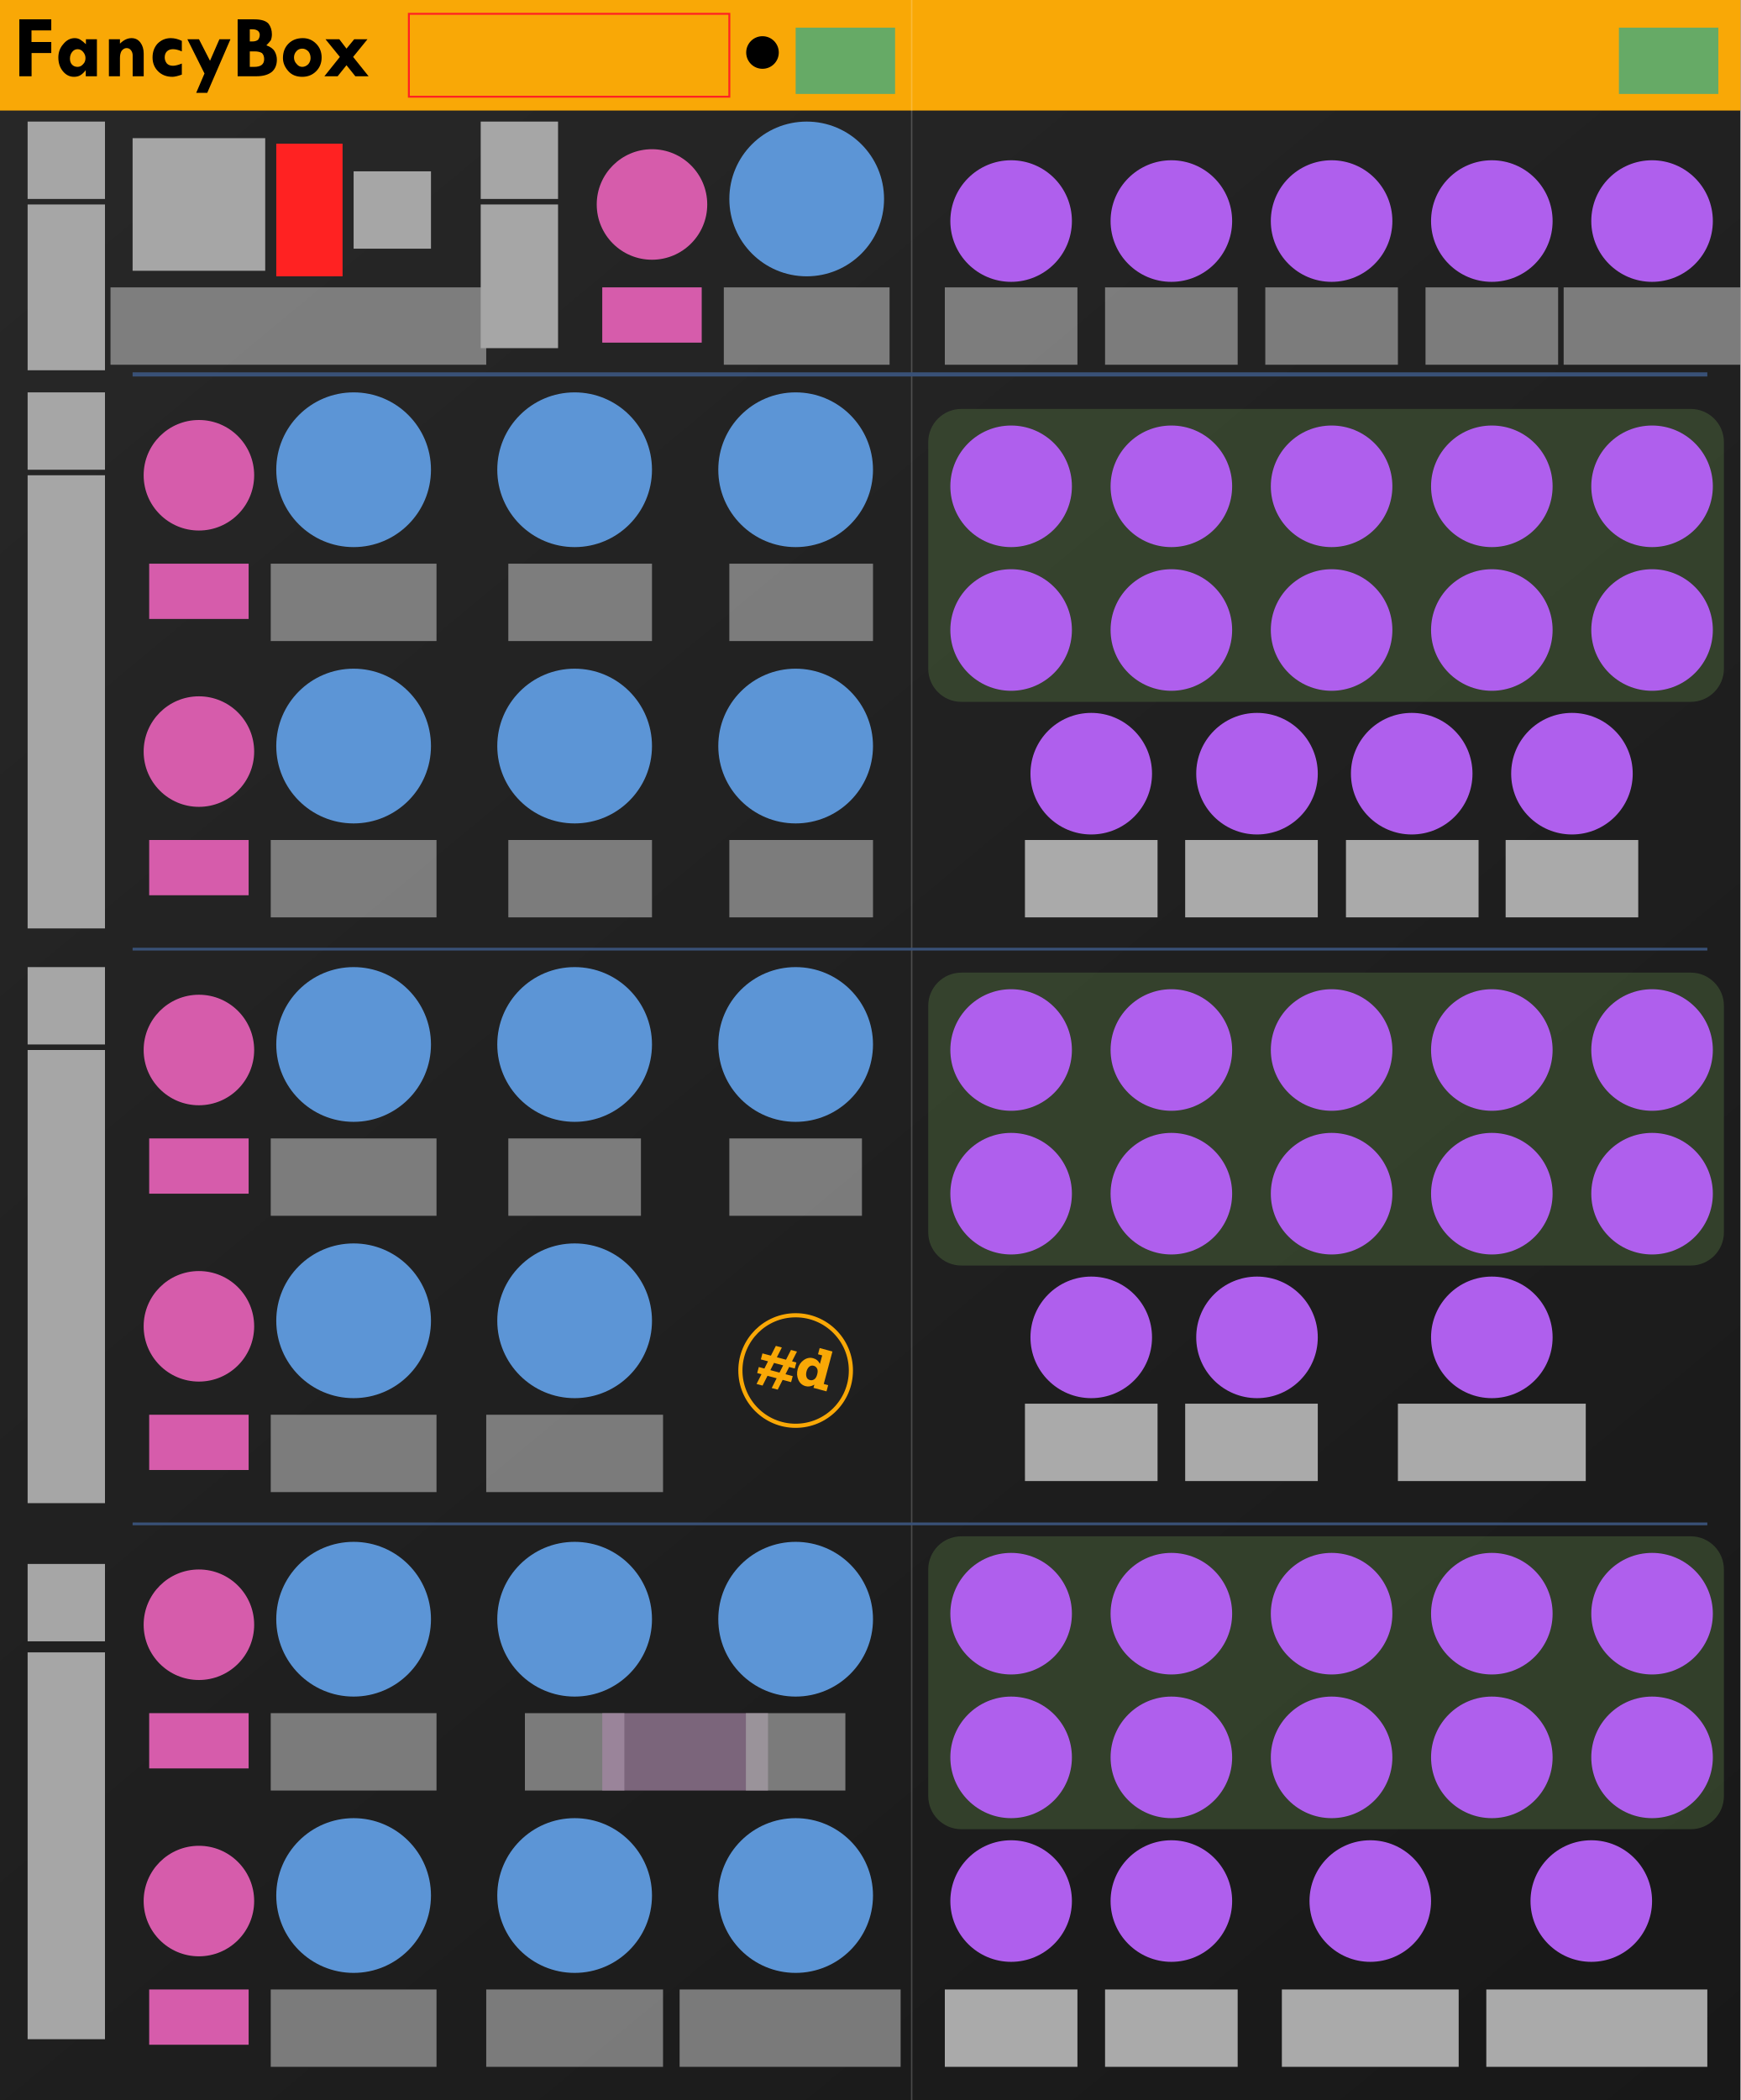
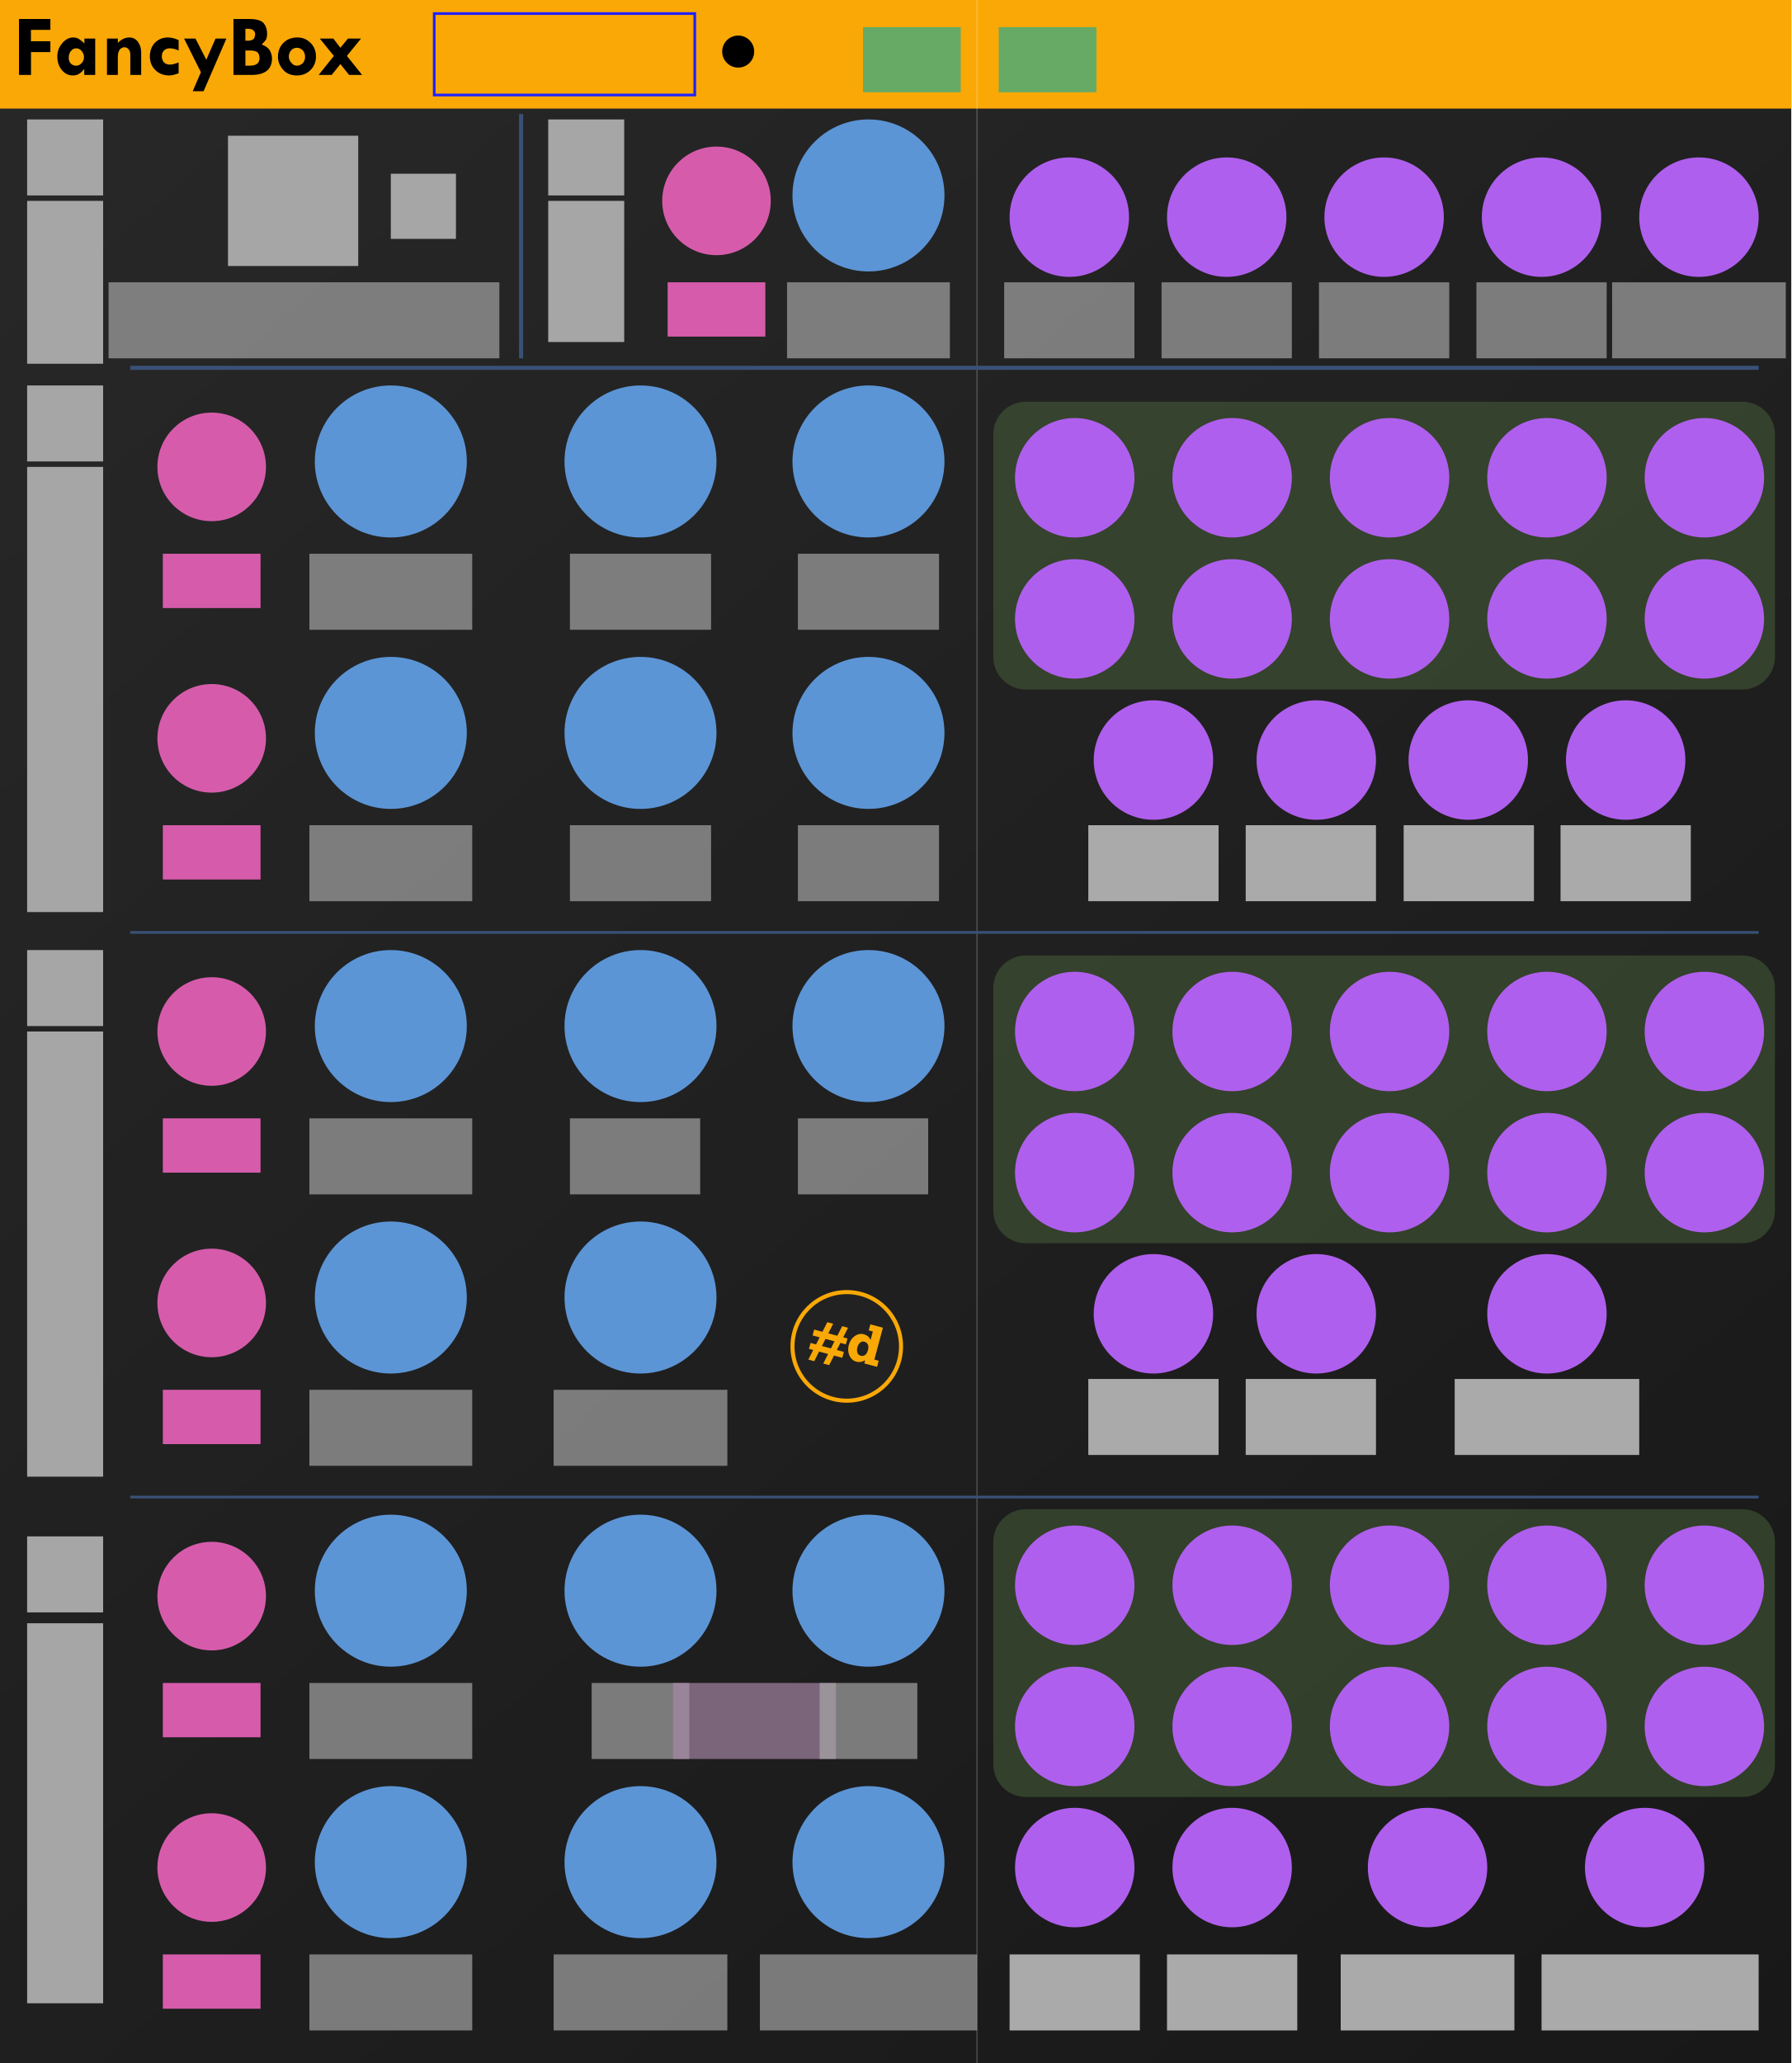
- <svg xmlns="http://www.w3.org/2000/svg" width="315" height="380" viewBox="0 0 315 380" version="1.1">
+ <svg xmlns="http://www.w3.org/2000/svg" width="330" height="380" viewBox="0 0 330 380" version="1.1">
  <linearGradient id="pg" y2="100%" gradientUnits="userSpaceOnUse">
    <stop offset="0" stop-color="#282828" />
    <stop offset="1" stop-color="#181818" />
  </linearGradient>
  <rect id="panel" width="100%" height="100%" fill="url(#pg)" />
  <rect id="mast" width="100%" height="20" fill="#f9a806" />
  <path id="title" fill="#000" transform="translate(3.5,3.5)" d="m 0,0 h 5.78 v 2 h -3.58 v 2.1 h 3.58 v 2 h -3.564 v 4.2 h -2.216 z m 12.02,10.3 v -1.1 h -0 q -0.47,0.6 -0.95,0.9 -0.47,0.3 -1.18,0.3 -1.18,0 -2,-1 -0.83,-1 -0.83,-2.5 0,-1.4 0.88,-2.4 0.88,-1.1 2.09,-1.1 0.58,0 1.04,0.3 0.46,0.3 0.98,0.8 v -0.9 h 1.99 v 6.7 z m -1.47,-4.9 q -0.59,0 -0.99,0.5 -0.4,0.5 -0.4,1.2 0,0.7 0.38,1.1 0.38,0.4 1,0.4 0.59,0 1.01,-0.5 0.42,-0.4 0.42,-1.1 0,-0.6 -0.42,-1.1 -0.42,-0.5 -1,-0.5 z m 7.66,-1.8 v 0.8 q 1,-1 2.1,-1 1,0 1.6,0.8 0.6,0.8 0.6,2 v 4.1 h -2 v -3.8 q 0,-0.5 -0.3,-0.9 -0.3,-0.4 -0.8,-0.4 -0.5,0 -0.9,0.5 -0.3,0.5 -0.3,1.3 v 3.3 h -2 v -6.7 z m 11.2,4.4 v 2 q -1.1,0.4 -1.7,0.4 -1.6,0 -2.6,-1 -1,-1 -1,-2.5 0,-1.5 0.9,-2.5 1,-1 2.4,-1 1,0 2,0.5 v 1.9 q -0.9,-0.4 -1.6,-0.4 -0.7,0 -1.1,0.4 -0.4,0.4 -0.4,1.1 0,0.6 0.4,1.1 0.4,0.4 1.1,0.4 0.6,0 1.6,-0.4 z m 1,-4.4 h 2.1 l 2,3.9 1.7,-3.9 h 2 l -4.2,9.7 h -2 l 1.5,-3.5 z m 9.1,-3.6 h 3 q 1.9,0 2.6,0.8 0.6,0.8 0.6,1.9 0,0.6 -0.2,1.1 -0.3,0.4 -0.8,0.9 1.1,0.4 1.5,1.1 0.4,0.7 0.4,1.5 0,1.4 -0.9,2.2 -1,0.8 -2.8,0.8 h -3.4 z m 2.2,1.8 v 2.2 h 0.5 q 0.6,0 1,-0.3 0.3,-0.4 0.3,-0.9 0,-0.4 -0.3,-0.7 -0.4,-0.3 -1,-0.3 z m 0,4 v 2.8 h 0.8 q 1.8,0 1.8,-1.4 0,-0.7 -0.4,-1.1 -0.5,-0.3 -1.3,-0.3 z m 6,1.2 q 0,-1.6 1,-2.6 1,-1 2.6,-1 1.4,0 2.4,1 1,1 1,2.5 0,1.5 -1,2.5 -1,1 -2.5,1 -1.6,0 -2.5,-1 -1,-1.1 -1,-2.4 z m 5,0 q 0,-0.7 -0.4,-1.2 -0.5,-0.5 -1.1,-0.5 -0.6,0 -1,0.4 -0.5,0.5 -0.5,1.2 0,0.7 0.5,1.2 0.4,0.5 1,0.5 0.6,0 1.1,-0.5 0.4,-0.5 0.4,-1.1 z m 2.7,-3.4 h 2.5 l 1.3,1.7 1.4,-1.7 h 2.4 l -2.6,3.2 2.8,3.5 h -2.4 l -1.6,-2 -1.6,2 h -2.4 l 2.8,-3.5 z" />
-   <rect id="k:jack-btn-open-ports" fill="#6a6" x="144" y="5" width="18" height="12" />
-   <rect id="k:jack-btn-close-ports" fill="#6a6" x="293" y="5" width="18" height="12" />
-   <path id="fold" fill="none" stroke="#fff" stroke-opacity=".2" stroke-width=".25" d="M165,0 v380" />
-   <g transform="translate(134,238)">
+   <rect id="k:jack-btn-open-ports" fill="#6a6" x="159" y="5" width="18" height="12" />
+   <rect id="k:jack-btn-close-ports" fill="#6a6" x="184" y="5" width="18" height="12" />
+   <path id="fold" fill="none" stroke="#fff" stroke-opacity=".2" stroke-width=".25" d="M180,0 v380" />
+   <g transform="translate(146,238)">
    <circle id="logo-circle" fill="#222222" stroke="#f9a806" stroke-width=".75" cx="10" cy="10" r="10" />
    <path id="logo" transform="translate(2.5,2)" fill="#f9a806" d="M 3.023,5.309 3.916,3.543 5.003,3.834 4.104,5.599 5.759,6.042 6.658,4.277 7.74,4.567 6.846,6.334 7.631,6.544 7.34,7.631 6.328,7.36 5.666,8.665 6.969,9.014 6.678,10.1 5.148,9.691 4.255,11.457 3.168,11.166 4.062,9.4 2.407,8.956 1.513,10.723 0.426,10.431 1.32,8.665 0.540,8.456 0.831,7.369 1.843,7.64 2.5,6.334 1.202,5.986 1.493,4.899 Z M 5.242,7.068 3.587,6.625 2.924,7.93 4.58,8.374 Z M 13.387,10.647 l -0.301,1.122 -2.354,-0.631 0.155,-0.579 Q 10.064,11.035 9.304,10.831 8.394,10.587 7.993,9.687 7.593,8.787 7.874,7.736 8.160,6.669 8.969,6.104 9.78,5.534 10.665,5.771 11.516,6 11.892,6.807 L 12.306,5.262 11.547,5.058 11.847,3.937 14.161,4.557 12.587,10.433 Z M 11.402,8.697 Q 11.589,7.998 11.367,7.62 11.15,7.244 10.767,7.141 10.31,7.019 9.962,7.308 9.621,7.595 9.466,8.173 9.32,8.721 9.465,9.165 q 0.147,0.438 0.615,0.564 0.387,0.104 0.76,-0.12 0.379,-0.227 0.562,-0.912 z" />
  </g>
-   <circle id="k:fancy-light" cx="138" cy="9.5" r="2.95" />
-   <rect id="k:fancy-btn" x="74" y="2.5" width="58" height="15" fill="none" stroke="#f22" stroke-width=".35" />
+   <circle id="k:fancy-light" cx="136" cy="9.5" r="2.95" />
+   <rect id="k:fancy-btn" x="80" y="2.5" width="48" height="15" fill="none" stroke="#22f" stroke-width=".5" />
  <g transform="translate(0,22)">
    <rect id="k:pic-check" fill="#a6a6a6" x="5" y="0" width="14" height="14" />
    <rect id="k:pic-group" fill="#a6a6a6" x="5" y="15" width="14" height="30" />
-     <rect id="k:pic-button" fill="#a6a6a6" x="24" y="3" width="24" height="24" />
-     <rect id="k:pic-fit" fill="#f22" x="50" y="4" width="12" height="24" />
-     <rect id="k:pic-gray" fill="#a6a6a6" x="64" y="9" width="14" height="14" />
-     <rect id="k:pic-label" fill="#aaaa" x="20" y="30" width="68" height="14" />
+     <rect id="k:pic-button" fill="#a6a6a6" x="42" y="3" width="24" height="24" />
+     <rect id="k:pic-options" fill="#a6a6a6" x="72" y="10" width="12" height="12" />
+     <rect id="k:pic-label" fill="#aaaa" x="20" y="30" width="72" height="14" />
  </g>
-   <g transform="translate(82,22)">
+   <path id="fsep" fill="none" stroke="#395177" stroke-width=".75" d="M96,21 v45" />
+   <g transform="translate(96,22)">
    <rect id="k:fill-check" fill="#a6a6a6" x="5" y="0" width="14" height="14" />
    <rect id="k:fill-group" fill="#a6a6a6" x="5" y="15" width="14" height="26" />
    <circle id="k:fill-co" fill="#d65cab" cx="36" cy="15" r="10" />
    <rect id="k:fill-swatch" fill="#d65cab" x="27" y="30" width="18" height="10" />
    <circle id="k:fill-fade" fill="#5c95d6" cx="64" cy="14" r="14" />
    <rect id="k:fill-fade-label" fill="#aaaa" x="49" y="30" width="30" height="14" />
  </g>
-   <path id="fsep" fill="none" stroke="#395177" stroke-width=".75" d="M24,67.75 h285" />
+   <path id="fsep" fill="none" stroke="#395177" stroke-width=".75" d="M24,67.75 h300" />
  <g transform="translate(0,69)">
    <rect id="k:lg-check" fill="#a6a6a6" x="5" y="2" width="14" height="14" />
    <rect id="k:lg-group" fill="#a6a6a6" x="5" y="17" width="14" height="82" />
-     <circle id="k:lg-start-co" fill="#d65cab" cx="36" cy="17" r="10" />
-     <rect id="k:lg-start-swatch" fill="#d65cab" x="27" y="33" width="18" height="10" />
-     <circle id="k:lg-start-fade" fill="#5c95d6" cx="64" cy="16" r="14" />
-     <circle id="k:lg-start-x" fill="#5c95d6" cx="104" cy="16" r="14" />
-     <circle id="k:lg-start-y" fill="#5c95d6" cx="144" cy="16" r="14" />
-     <rect id="k:lg-start-fade-label" fill="#aaaa" x="49" y="33" width="30" height="14" />
-     <rect id="k:lg-x1-label" fill="#aaaa" x="92" y="33" width="26" height="14" />
-     <rect id="k:lg-y1-label" fill="#aaaa" x="132" y="33" width="26" height="14" />
+     <circle id="k:lg-start-co" fill="#d65cab" cx="39" cy="17" r="10" />
+     <rect id="k:lg-start-swatch" fill="#d65cab" x="30" y="33" width="18" height="10" />
+     <circle id="k:lg-start-fade" fill="#5c95d6" cx="72" cy="16" r="14" />
+     <circle id="k:lg-start-x" fill="#5c95d6" cx="118" cy="16" r="14" />
+     <circle id="k:lg-start-y" fill="#5c95d6" cx="160" cy="16" r="14" />
+     <rect id="k:lg-start-fade-label" fill="#aaaa" x="57" y="33" width="30" height="14" />
+     <rect id="k:lg-x1-label" fill="#aaaa" x="105" y="33" width="26" height="14" />
+     <rect id="k:lg-y1-label" fill="#aaaa" x="147" y="33" width="26" height="14" />
    <g transform="translate(0,50)">
-       <circle id="k:lg-end-co" fill="#d65cab" cx="36" cy="17" r="10" />
-       <rect id="k:lg-end-swatch" fill="#d65cab" x="27" y="33" width="18" height="10" />
-       <circle id="k:lg-end-fade" fill="#5c95d6" cx="64" cy="16" r="14" />
-       <circle id="k:lg-end-x" fill="#5c95d6" cx="104" cy="16" r="14" />
-       <circle id="k:lg-end-y" fill="#5c95d6" cx="144" cy="16" r="14" />
-       <rect id="k:lg-end-fade-label" fill="#aaaa" x="49" y="33" width="30" height="14" />
-       <rect id="k:lg-x2-label" fill="#aaaa" x="92" y="33" width="26" height="14" />
-       <rect id="k:lg-y2-label" fill="#aaaa" x="132" y="33" width="26" height="14" />
+       <circle id="k:lg-end-co" fill="#d65cab" cx="39" cy="17" r="10" />
+       <rect id="k:lg-end-swatch" fill="#d65cab" x="30" y="33" width="18" height="10" />
+       <circle id="k:lg-end-fade" fill="#5c95d6" cx="72" cy="16" r="14" />
+       <circle id="k:lg-end-x" fill="#5c95d6" cx="118" cy="16" r="14" />
+       <circle id="k:lg-end-y" fill="#5c95d6" cx="160" cy="16" r="14" />
+       <rect id="k:lg-end-fade-label" fill="#aaaa" x="57" y="33" width="30" height="14" />
+       <rect id="k:lg-x2-label" fill="#aaaa" x="105" y="33" width="26" height="14" />
+       <rect id="k:lg-y2-label" fill="#aaaa" x="147" y="33" width="26" height="14" />
    </g>
  </g>
-   <path id="fsep" fill="none" stroke="#395177" stroke-width=".5" opacity="1" d="M24,171.75 h285" />
+   <path id="fsep" fill="none" stroke="#395177" stroke-width=".5" opacity="1" d="M24,171.75 h300" />
  <g transform="translate(0,173)">
    <rect id="k:rg-check" fill="#a6a6a6" x="5" y="2" width="14" height="14" />
    <rect id="k:rg-group" fill="#a6a6a6" x="5" y="17" width="14" height="82" />
-     <circle id="k:rg-inner-co" fill="#d65cab" cx="36" cy="17" r="10" />
-     <rect id="k:rg-inner-swatch" fill="#d65cab" x="27" y="33" width="18" height="10" />
-     <circle id="k:rg-inner-fade" fill="#5c95d6" cx="64" cy="16" r="14" />
-     <circle id="k:rg-cx" fill="#5c95d6" cx="104" cy="16" r="14" />
-     <circle id="k:rg-cy" fill="#5c95d6" cx="144" cy="16" r="14" />
-     <rect id="k:rg-inner-fade-label" fill="#aaaa" x="49" y="33" width="30" height="14" />
-     <rect id="k:rg-cx-label" fill="#aaaa" x="92" y="33" width="24" height="14" />
-     <rect id="k:rg-cy-label" fill="#aaaa" x="132" y="33" width="24" height="14" />
+     <circle id="k:rg-inner-co" fill="#d65cab" cx="39" cy="17" r="10" />
+     <rect id="k:rg-inner-swatch" fill="#d65cab" x="30" y="33" width="18" height="10" />
+     <circle id="k:rg-inner-fade" fill="#5c95d6" cx="72" cy="16" r="14" />
+     <circle id="k:rg-cx" fill="#5c95d6" cx="118" cy="16" r="14" />
+     <circle id="k:rg-cy" fill="#5c95d6" cx="160" cy="16" r="14" />
+     <rect id="k:rg-inner-fade-label" fill="#aaaa" x="57" y="33" width="30" height="14" />
+     <rect id="k:rg-cx-label" fill="#aaaa" x="105" y="33" width="24" height="14" />
+     <rect id="k:rg-cy-label" fill="#aaaa" x="147" y="33" width="24" height="14" />
    <g transform="translate(0,50)">
-       <circle id="k:rg-outer-co" fill="#d65cab" cx="36" cy="17" r="10" />
-       <rect id="k:rg-outer-swatch" fill="#d65cab" x="27" y="33" width="18" height="10" />
-       <circle id="k:rg-outer-fade" fill="#5c95d6" cx="64" cy="16" r="14" />
-       <circle id="k:rg-radius" fill="#5c95d6" cx="104" cy="16" r="14" />
-       <rect id="k:rg-outer-fade-label" fill="#aaaa" x="49" y="33" width="30" height="14" />
-       <rect id="k:rg-radius-label" fill="#aaaa" x="88" y="33" width="32" height="14" />
+       <circle id="k:rg-outer-co" fill="#d65cab" cx="39" cy="17" r="10" />
+       <rect id="k:rg-outer-swatch" fill="#d65cab" x="30" y="33" width="18" height="10" />
+       <circle id="k:rg-outer-fade" fill="#5c95d6" cx="72" cy="16" r="14" />
+       <circle id="k:rg-radius" fill="#5c95d6" cx="118" cy="16" r="14" />
+       <rect id="k:rg-outer-fade-label" fill="#aaaa" x="57" y="33" width="30" height="14" />
+       <rect id="k:rg-radius-label" fill="#aaaa" x="102" y="33" width="32" height="14" />
    </g>
  </g>
-   <path id="fsep" fill="none" stroke="#395177" stroke-width=".5" opacity="1" d="M24,275.75 h285" />
+   <path id="fsep" fill="none" stroke="#395177" stroke-width=".5" opacity="1" d="M24,275.75 h300" />
  <g transform="translate(0,277)">
    <rect id="k:bg-check" fill="#a6a6a6" x="5" y="6" width="14" height="14" />
    <rect id="k:bg-group" fill="#a6a6a6" x="5" y="22" width="14" height="70" />
-     <circle id="k:bg-inner-co" fill="#d65cab" cx="36" cy="17" r="10" />
-     <rect id="k:bg-inner-swatch" fill="#d65cab" x="27" y="33" width="18" height="10" />
-     <circle id="k:bg-inner-fade" fill="#5c95d6" cx="64" cy="16" r="14" />
-     <circle id="k:bg-shrink-x" fill="#5c95d6" cx="104" cy="16" r="14" />
-     <circle id="k:bg-shrink-y" fill="#5c95d6" cx="144" cy="16" r="14" />
-     <rect id="k:bg-inner-fade-label" fill="#aaaa" x="49" y="33" width="30" height="14" />
-     <rect id="k:bg-shrink-x-label" fill="#aaaa" x="95" y="33" width="18" height="14" />
-     <rect id="k:bg-shrink-label" fill="#a8aa" x="109" y="33" width="30" height="14" />
-     <rect id="k:bg-shrink-y-label" fill="#aaaa" x="135" y="33" width="18" height="14" />
+     <circle id="k:bg-inner-co" fill="#d65cab" cx="39" cy="17" r="10" />
+     <rect id="k:bg-inner-swatch" fill="#d65cab" x="30" y="33" width="18" height="10" />
+     <circle id="k:bg-inner-fade" fill="#5c95d6" cx="72" cy="16" r="14" />
+     <circle id="k:bg-shrink-x" fill="#5c95d6" cx="118" cy="16" r="14" />
+     <circle id="k:bg-shrink-y" fill="#5c95d6" cx="160" cy="16" r="14" />
+     <rect id="k:bg-inner-fade-label" fill="#aaaa" x="57" y="33" width="30" height="14" />
+     <rect id="k:bg-shrink-x-label" fill="#aaaa" x="109" y="33" width="18" height="14" />
+     <rect id="k:bg-shrink-label" fill="#a8aa" x="124" y="33" width="30" height="14" />
+     <rect id="k:bg-shrink-y-label" fill="#aaaa" x="151" y="33" width="18" height="14" />
    <g transform="translate(0,50)">
-       <circle id="k:bg-outer-co" fill="#d65cab" cx="36" cy="17" r="10" />
-       <rect id="k:bg-outer-swatch" fill="#d65cab" x="27" y="33" width="18" height="10" />
-       <circle id="k:bg-outer-fade" fill="#5c95d6" cx="64" cy="16" r="14" />
-       <circle id="k:bg-radius" fill="#5c95d6" cx="104" cy="16" r="14" />
-       <circle id="k:bg-feather" fill="#5c95d6" cx="144" cy="16" r="14" />
-       <rect id="k:bg-outer-fade-label" fill="#aaaa" x="49" y="33" width="30" height="14" />
-       <rect id="k:bg-radius-label" fill="#aaaa" x="88" y="33" width="32" height="14" />
-       <rect id="k:bg-feather-label" fill="#aaaa" x="123" y="33" width="40" height="14" />
+       <circle id="k:bg-outer-co" fill="#d65cab" cx="39" cy="17" r="10" />
+       <rect id="k:bg-outer-swatch" fill="#d65cab" x="30" y="33" width="18" height="10" />
+       <circle id="k:bg-outer-fade" fill="#5c95d6" cx="72" cy="16" r="14" />
+       <circle id="k:bg-radius" fill="#5c95d6" cx="118" cy="16" r="14" />
+       <circle id="k:bg-feather" fill="#5c95d6" cx="160" cy="16" r="14" />
+       <rect id="k:bg-outer-fade-label" fill="#aaaa" x="57" y="33" width="30" height="14" />
+       <rect id="k:bg-radius-label" fill="#aaaa" x="102" y="33" width="32" height="14" />
+       <rect id="k:bg-feather-label" fill="#aaaa" x="140" y="33" width="40" height="14" />
    </g>
  </g>
-   <xrect id="tg" fill="#ddaacb" opacity=".5" x="0" y="152" width="100%" height="14" />
  <g id="jacks" transform="translate(165,0)">
-     <g transform="translate(3,24)">
+     <g transform="translate(17,24)">
      <circle id="k:in-fill-H" fill="#af5fed" cx="15" cy="16" r="11" />
      <circle id="k:in-fill-S" fill="#af5fed" cx="44" cy="16" r="11" />
      <circle id="k:in-fill-L" fill="#af5fed" cx="73" cy="16" r="11" />
      <circle id="k:in-fill-A" fill="#af5fed" cx="102" cy="16" r="11" />
      <circle id="k:in-fill-fade" fill="#af5fed" cx="131" cy="16" r="11" />
      <rect id="k:in-H-label" fill="#aaaa" x="3" y="28" width="24" height="14" />
      <rect id="k:in-S-label" fill="#aaaa" x="32" y="28" width="24" height="14" />
      <rect id="k:in-L-label" fill="#aaaa" x="61" y="28" width="24" height="14" />
      <rect id="k:in-A-label" fill="#aaaa" x="90" y="28" width="24" height="14" />
      <rect id="k:in-fade-label" fill="#aaaa" x="115" y="28" width="32" height="14" />
    </g>
-     <g transform="translate(3,74)">
+     <g transform="translate(18,74)">
      <rect id="coj-bg" fill="#49643a" opacity=".5" x="0" y="0" rx="6" ry="6" width="144" height="53" />
      <circle id="k:in-lg-start-H" fill="#af5fed" cx="15" cy="14" r="11" />
      <circle id="k:in-lg-start-S" fill="#af5fed" cx="44" cy="14" r="11" />
      <circle id="k:in-lg-start-L" fill="#af5fed" cx="73" cy="14" r="11" />
      <circle id="k:in-lg-start-A" fill="#af5fed" cx="102" cy="14" r="11" />
      <circle id="k:in-lg-start-fade" fill="#af5fed" cx="131" cy="14" r="11" />
      <circle id="k:in-lg-end-H" fill="#af5fed" cx="15" cy="40" r="11" />
      <circle id="k:in-lg-end-S" fill="#af5fed" cx="44" cy="40" r="11" />
      <circle id="k:in-lg-end-L" fill="#af5fed" cx="73" cy="40" r="11" />
      <circle id="k:in-lg-end-A" fill="#af5fed" cx="102" cy="40" r="11" />
      <circle id="k:in-lg-end-fade" fill="#af5fed" cx="131" cy="40" r="11" />
      <circle id="k:in-lg-x1" fill="#af5fed" cx="29.5" cy="66" r="11" />
      <circle id="k:in-lg-y1" fill="#af5fed" cx="59.5" cy="66" r="11" />
      <circle id="k:in-lg-x2" fill="#af5fed" cx="87.5" cy="66" r="11" />
      <circle id="k:in-lg-y2" fill="#af5fed" cx="116.5" cy="66" r="11" />
      <rect id="k:in-lg-x1-label" fill="#aaa" x="17.5" y="78" width="24" height="14" />
      <rect id="k:in-lg-y1-label" fill="#aaa" x="46.5" y="78" width="24" height="14" />
      <rect id="k:in-lg-x2-label" fill="#aaa" x="75.6" y="78" width="24" height="14" />
      <rect id="k:in-lg-y2-label" fill="#aaa" x="104.5" y="78" width="24" height="14" />
    </g>
-     <g transform="translate(3,176)">
+     <g transform="translate(18,176)">
      <rect id="coj-bg" fill="#49643a" opacity=".5" x="0" y="0" rx="6" ry="6" width="144" height="53" />
      <circle id="k:in-rg-inner-H" fill="#af5fed" cx="15" cy="14" r="11" />
      <circle id="k:in-rg-inner-S" fill="#af5fed" cx="44" cy="14" r="11" />
      <circle id="k:in-rg-inner-L" fill="#af5fed" cx="73" cy="14" r="11" />
      <circle id="k:in-rg-inner-A" fill="#af5fed" cx="102" cy="14" r="11" />
      <circle id="k:in-rg-inner-fade" fill="#af5fed" cx="131" cy="14" r="11" />
      <circle id="k:in-rg-outer-H" fill="#af5fed" cx="15" cy="40" r="11" />
      <circle id="k:in-rg-outer-S" fill="#af5fed" cx="44" cy="40" r="11" />
      <circle id="k:in-rg-outer-L" fill="#af5fed" cx="73" cy="40" r="11" />
      <circle id="k:in-rg-outer-A" fill="#af5fed" cx="102" cy="40" r="11" />
      <circle id="k:in-rg-outer-fade" fill="#af5fed" cx="131" cy="40" r="11" />
      <circle id="k:in-rg-cx" fill="#af5fed" cx="29.5" cy="66" r="11" />
      <circle id="k:in-rg-cy" fill="#af5fed" cx="59.5" cy="66" r="11" />
      <circle id="k:in-rg-radius" fill="#af5fed" cx="102" cy="66" r="11" />
      <rect id="k:in-rg-cx-label" fill="#aaa" x="17.5" y="78" width="24" height="14" />
      <rect id="k:in-rg-cy-label" fill="#aaa" x="46.5" y="78" width="24" height="14" />
      <rect id="k:in-rg-radius-label" fill="#aaa" x="85" y="78" width="34" height="14" />
    </g>
-     <g transform="translate(3,278)">
+     <g transform="translate(18,278)">
      <rect id="coj-bg" fill="#49643a" opacity=".5" x="0" y="0" rx="6" ry="6" width="144" height="53" />
      <circle id="k:in-bg-inner-H" fill="#af5fed" cx="15" cy="14" r="11" />
      <circle id="k:in-bg-inner-S" fill="#af5fed" cx="44" cy="14" r="11" />
      <circle id="k:in-bg-inner-L" fill="#af5fed" cx="73" cy="14" r="11" />
      <circle id="k:in-bg-inner-A" fill="#af5fed" cx="102" cy="14" r="11" />
      <circle id="k:in-bg-inner-fade" fill="#af5fed" cx="131" cy="14" r="11" />
      <circle id="k:in-bg-outer-H" fill="#af5fed" cx="15" cy="40" r="11" />
      <circle id="k:in-bg-outer-S" fill="#af5fed" cx="44" cy="40" r="11" />
      <circle id="k:in-bg-outer-L" fill="#af5fed" cx="73" cy="40" r="11" />
      <circle id="k:in-bg-outer-A" fill="#af5fed" cx="102" cy="40" r="11" />
      <circle id="k:in-bg-outer-fade" fill="#af5fed" cx="131" cy="40" r="11" />
      <circle id="k:in-bg-x" fill="#af5fed" cx="15" cy="66" r="11" />
      <circle id="k:in-bg-y" fill="#af5fed" cx="44" cy="66" r="11" />
      <circle id="k:in-bg-radius" fill="#af5fed" cx="80" cy="66" r="11" />
      <circle id="k:in-bg-feather" fill="#af5fed" cx="120" cy="66" r="11" />
      <rect id="k:in-bg-x-label" fill="#aaa" x="3" y="82" width="24" height="14" />
      <rect id="k:in-bg-y-label" fill="#aaa" x="32" y="82" width="24" height="14" />
      <rect id="k:in-bg-radius-label" fill="#aaa" x="64" y="82" width="32" height="14" />
      <rect id="k:in-bg-feather-label" fill="#aaa" x="101" y="82" width="40" height="14" />
    </g>
  </g>
-   <rect id="cv-line" fill="#f4f455" opacity="0" width="1" height="380" x="165.5" y="0" />
+   <xrect id="cv-line" fill="#f4f455" opacity=".5" width=".25" height="360" x="180.5" y="20" />
</svg>
